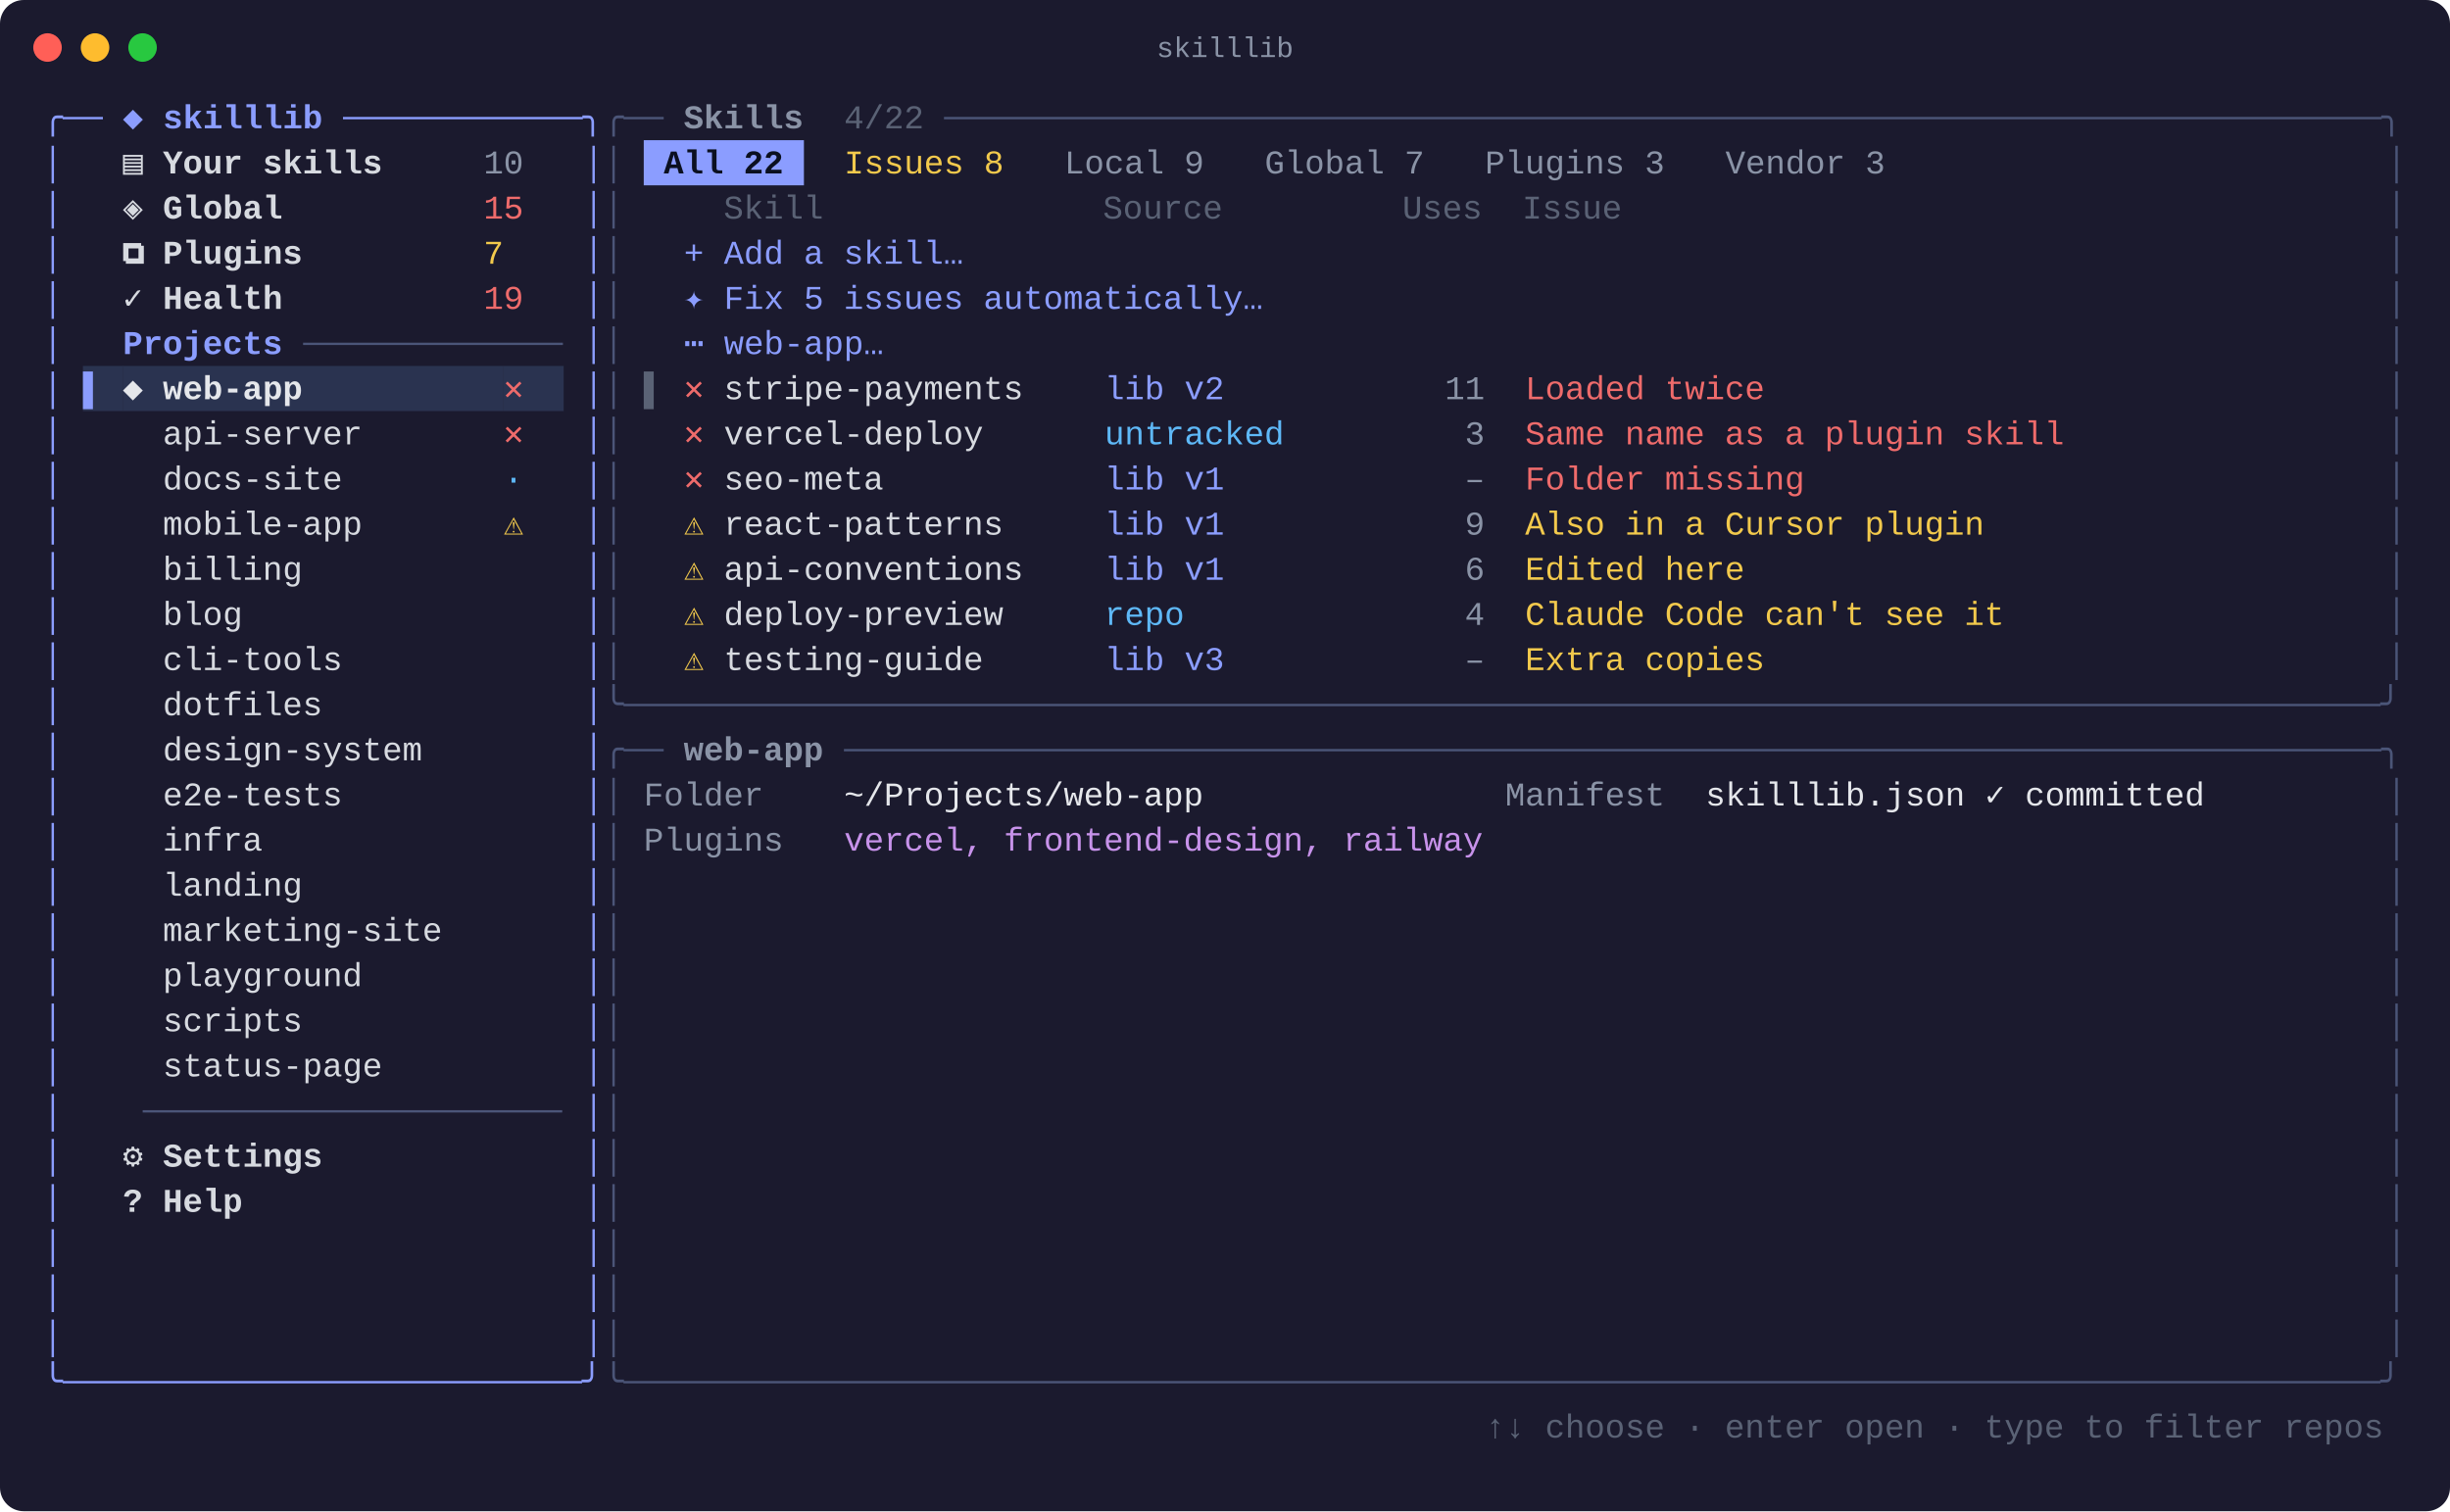
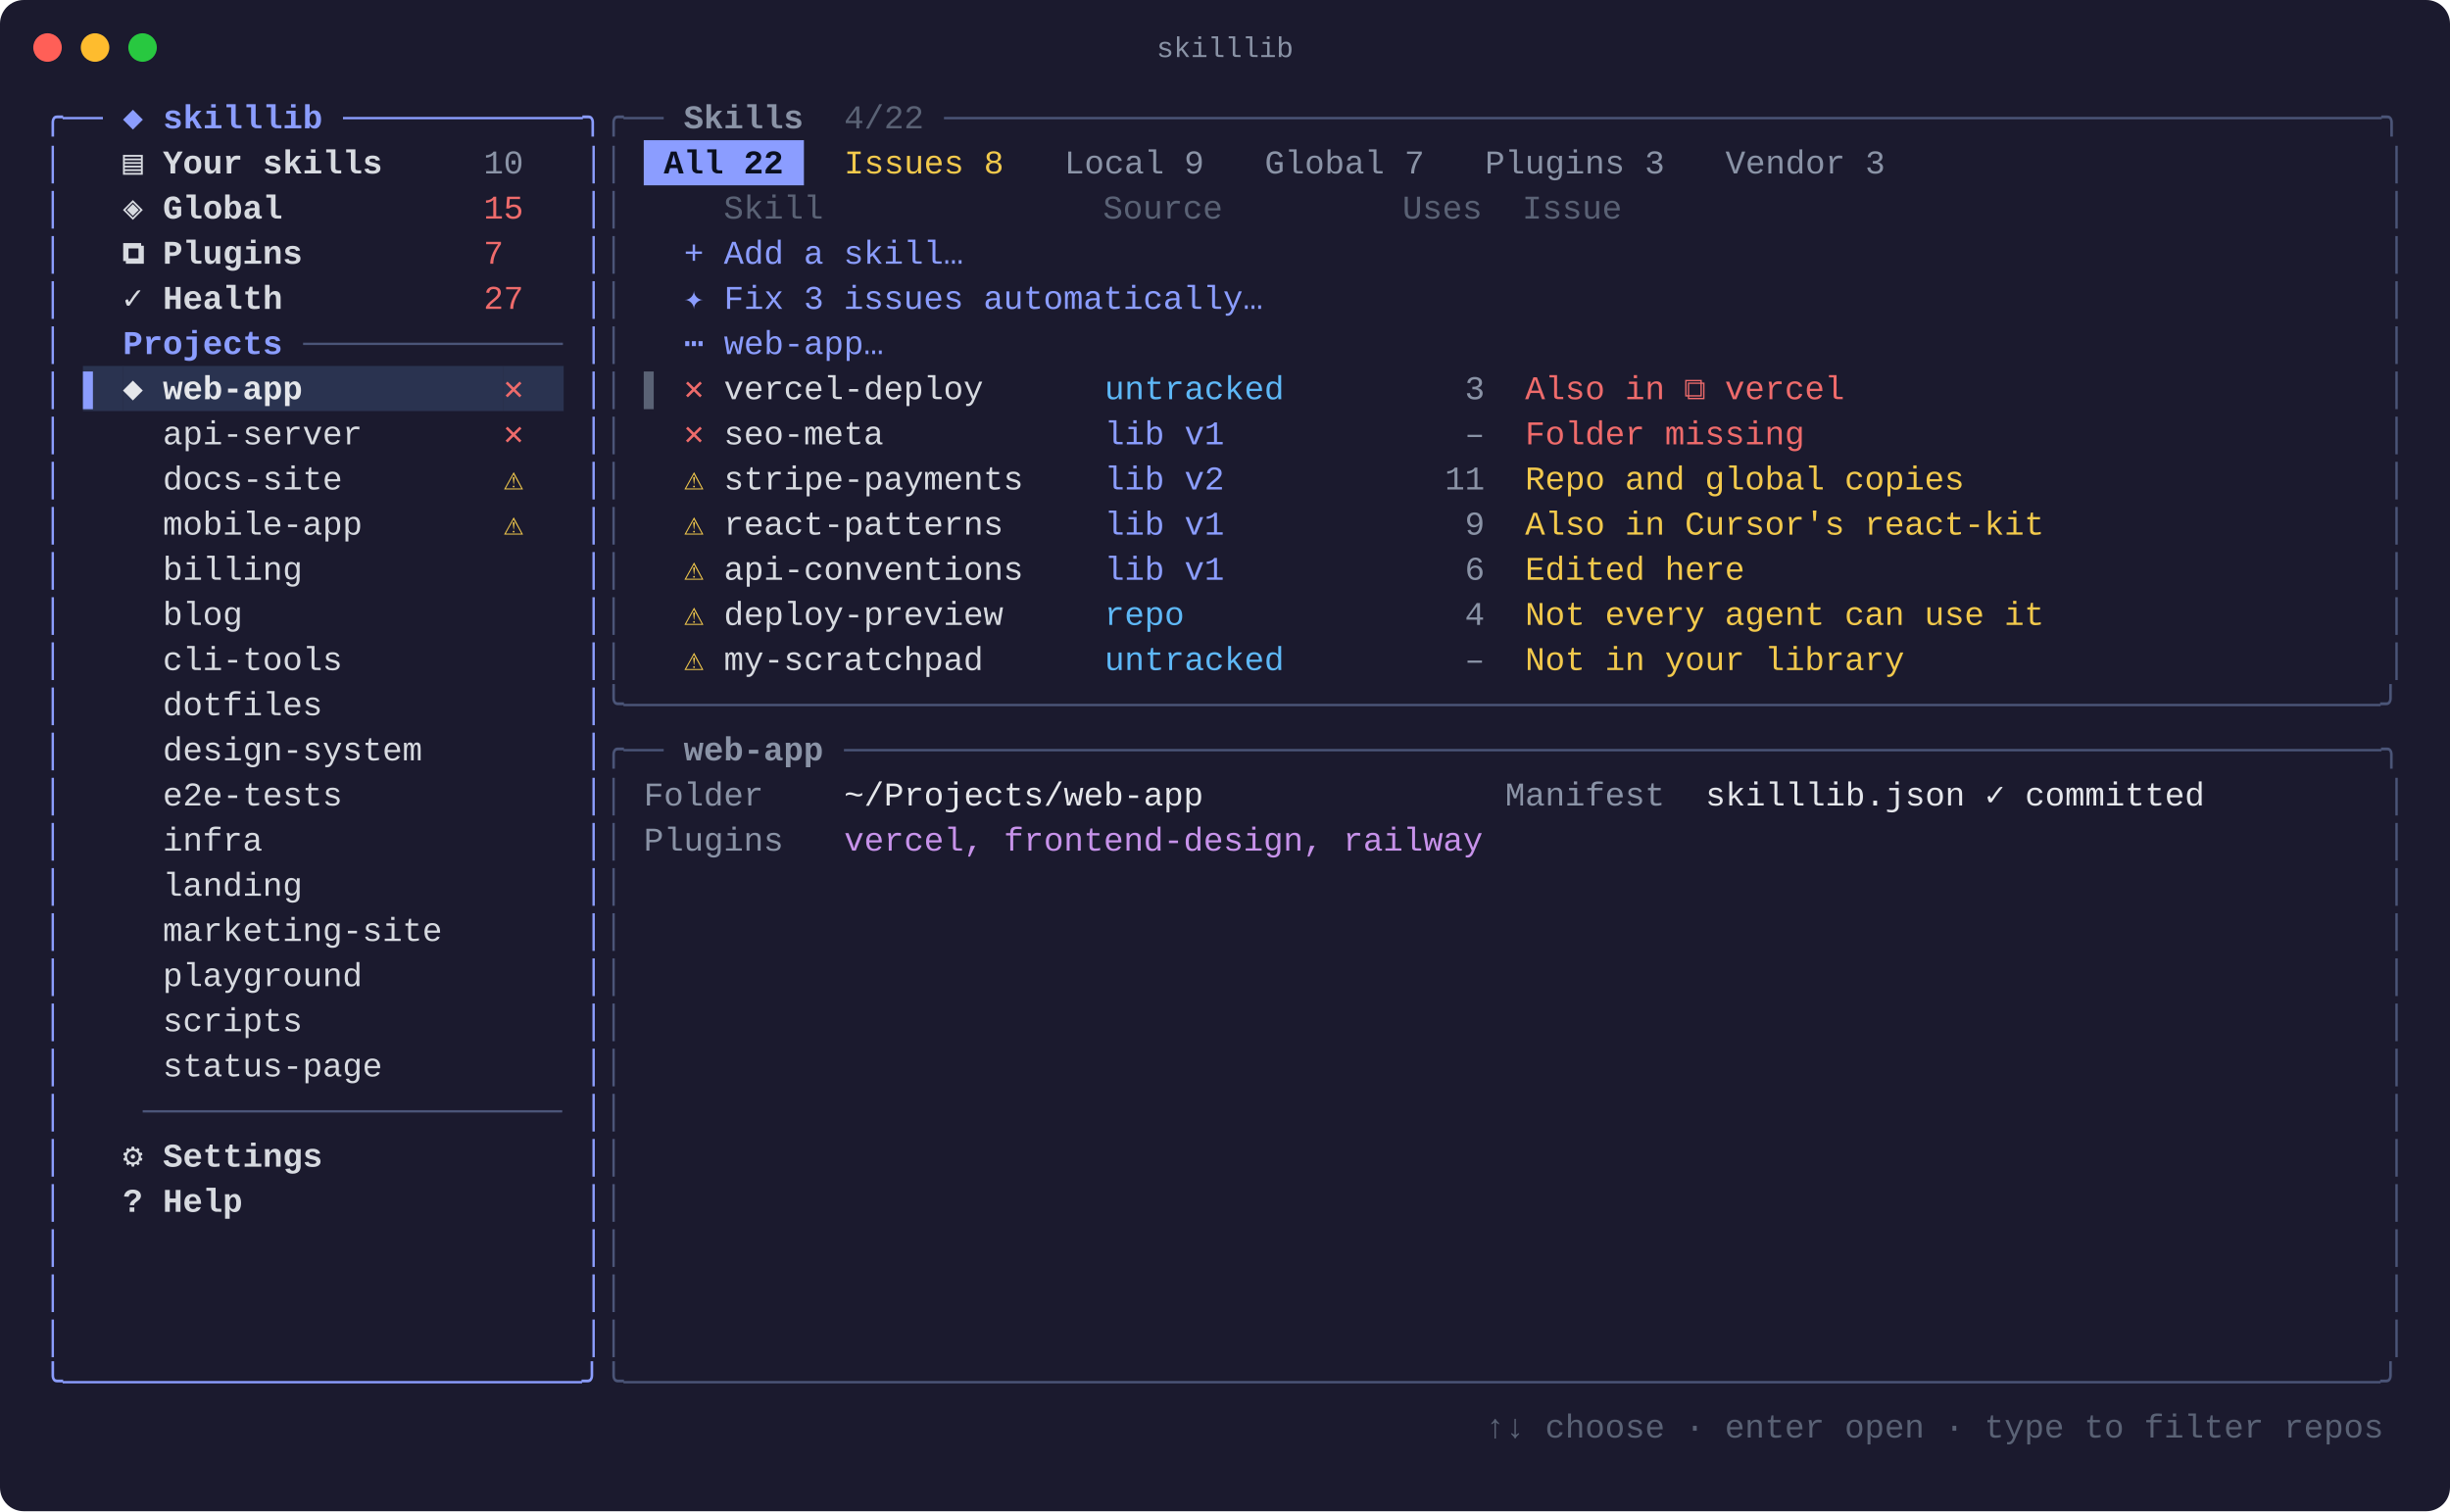
<svg xmlns="http://www.w3.org/2000/svg" width="1031" height="636" viewBox="0 0 1031 636" font-family="SFMono-Regular, Menlo, Consolas, 'Liberation Mono', monospace" font-size="14">
  <rect width="1031" height="636" rx="10" fill="#1b1a2e" />
  <circle cx="20" cy="20" r="6" fill="#ff5f57" />
  <circle cx="40" cy="20" r="6" fill="#febc2e" />
  <circle cx="60" cy="20" r="6" fill="#28c840" />
  <text x="515.5" y="24" fill="#8a93a6" font-size="12" text-anchor="middle">skilllib</text>
  <text x="18.0" y="54.0" fill="#8b9dff" xml:space="preserve" textLength="25.3" lengthAdjust="spacingAndGlyphs">╭──</text>
  <text x="43.3" y="54.0" fill="#8b9dff" font-weight="bold" xml:space="preserve" textLength="101.2" lengthAdjust="spacingAndGlyphs"> ◆ skilllib </text>
  <text x="144.4" y="54.0" fill="#8b9dff" xml:space="preserve" textLength="109.6" lengthAdjust="spacingAndGlyphs">────────────╮</text>
  <text x="254.0" y="54.0" fill="#4b5578" xml:space="preserve" textLength="25.3" lengthAdjust="spacingAndGlyphs">╭──</text>
  <text x="279.3" y="54.0" fill="#8a93a6" font-weight="bold" xml:space="preserve" textLength="67.4" lengthAdjust="spacingAndGlyphs"> Skills </text>
  <text x="346.8" y="54.0" fill="#5a6275" xml:space="preserve" textLength="50.6" lengthAdjust="spacingAndGlyphs"> 4/22 </text>
  <text x="397.3" y="54.0" fill="#4b5578" xml:space="preserve" textLength="615.4" lengthAdjust="spacingAndGlyphs">────────────────────────────────────────────────────────────────────────╮</text>
  <text x="18.0" y="73.0" fill="#8b9dff" xml:space="preserve" textLength="8.4" lengthAdjust="spacingAndGlyphs">│</text>
  <text x="51.7" y="73.0" fill="#d7dae0" font-weight="bold" xml:space="preserve" textLength="151.7" lengthAdjust="spacingAndGlyphs">▤ Your skills     </text>
  <text x="203.5" y="73.0" fill="#8a93a6" xml:space="preserve" textLength="33.7" lengthAdjust="spacingAndGlyphs">10  </text>
  <text x="245.6" y="73.0" fill="#8b9dff" xml:space="preserve" textLength="8.4" lengthAdjust="spacingAndGlyphs">│</text>
  <text x="254.0" y="73.0" fill="#4b5578" xml:space="preserve" textLength="8.4" lengthAdjust="spacingAndGlyphs">│</text>
  <rect x="270.9" y="59.0" width="67.4" height="19" fill="#8b9dff" />
  <text x="270.9" y="73.0" fill="#0b1020" font-weight="bold" xml:space="preserve" textLength="67.4" lengthAdjust="spacingAndGlyphs"> All 22 </text>
  <text x="346.8" y="73.0" fill="#f2c94c" xml:space="preserve" textLength="84.3" lengthAdjust="spacingAndGlyphs"> Issues 8 </text>
  <text x="439.5" y="73.0" fill="#8a93a6" xml:space="preserve" textLength="75.9" lengthAdjust="spacingAndGlyphs"> Local 9 </text>
  <text x="523.8" y="73.0" fill="#8a93a6" xml:space="preserve" textLength="84.3" lengthAdjust="spacingAndGlyphs"> Global 7 </text>
  <text x="616.5" y="73.0" fill="#8a93a6" xml:space="preserve" textLength="92.7" lengthAdjust="spacingAndGlyphs"> Plugins 3 </text>
  <text x="717.7" y="73.0" fill="#8a93a6" xml:space="preserve" textLength="84.3" lengthAdjust="spacingAndGlyphs"> Vendor 3 </text>
  <text x="1004.3" y="73.0" fill="#4b5578" xml:space="preserve" textLength="8.4" lengthAdjust="spacingAndGlyphs">│</text>
  <text x="18.0" y="92.0" fill="#8b9dff" xml:space="preserve" textLength="8.4" lengthAdjust="spacingAndGlyphs">│</text>
  <text x="51.7" y="92.0" fill="#d7dae0" font-weight="bold" xml:space="preserve" textLength="151.7" lengthAdjust="spacingAndGlyphs">◈ Global          </text>
  <text x="203.5" y="92.0" fill="#ef6b6b" xml:space="preserve" textLength="33.7" lengthAdjust="spacingAndGlyphs">15  </text>
  <text x="245.6" y="92.0" fill="#8b9dff" xml:space="preserve" textLength="8.4" lengthAdjust="spacingAndGlyphs">│</text>
  <text x="254.0" y="92.0" fill="#4b5578" xml:space="preserve" textLength="8.4" lengthAdjust="spacingAndGlyphs">│</text>
  <text x="270.9" y="92.0" fill="#5a6275" xml:space="preserve" textLength="725.0" lengthAdjust="spacingAndGlyphs">    Skill              Source         Uses  Issue                                     </text>
  <text x="1004.3" y="92.0" fill="#4b5578" xml:space="preserve" textLength="8.4" lengthAdjust="spacingAndGlyphs">│</text>
  <text x="18.0" y="111.0" fill="#8b9dff" xml:space="preserve" textLength="8.4" lengthAdjust="spacingAndGlyphs">│</text>
  <text x="51.7" y="111.0" fill="#d7dae0" font-weight="bold" xml:space="preserve" textLength="151.7" lengthAdjust="spacingAndGlyphs">⧉ Plugins         </text>
-   <text x="203.5" y="111.0" fill="#f2c94c" xml:space="preserve" textLength="33.7" lengthAdjust="spacingAndGlyphs">7   </text>
+   <text x="203.5" y="111.0" fill="#ef6b6b" xml:space="preserve" textLength="33.7" lengthAdjust="spacingAndGlyphs">7   </text>
  <text x="245.6" y="111.0" fill="#8b9dff" xml:space="preserve" textLength="8.4" lengthAdjust="spacingAndGlyphs">│</text>
  <text x="254.0" y="111.0" fill="#4b5578" xml:space="preserve" textLength="8.4" lengthAdjust="spacingAndGlyphs">│</text>
  <text x="287.8" y="111.0" fill="#8b9dff" xml:space="preserve" textLength="708.1" lengthAdjust="spacingAndGlyphs">+ Add a skill…                                                                      </text>
  <text x="1004.3" y="111.0" fill="#4b5578" xml:space="preserve" textLength="8.4" lengthAdjust="spacingAndGlyphs">│</text>
  <text x="18.0" y="130.0" fill="#8b9dff" xml:space="preserve" textLength="8.4" lengthAdjust="spacingAndGlyphs">│</text>
  <text x="51.7" y="130.0" fill="#d7dae0" font-weight="bold" xml:space="preserve" textLength="151.7" lengthAdjust="spacingAndGlyphs">✓ Health          </text>
-   <text x="203.5" y="130.0" fill="#ef6b6b" xml:space="preserve" textLength="33.7" lengthAdjust="spacingAndGlyphs">19  </text>
+   <text x="203.5" y="130.0" fill="#ef6b6b" xml:space="preserve" textLength="33.7" lengthAdjust="spacingAndGlyphs">27  </text>
  <text x="245.6" y="130.0" fill="#8b9dff" xml:space="preserve" textLength="8.4" lengthAdjust="spacingAndGlyphs">│</text>
  <text x="254.0" y="130.0" fill="#4b5578" xml:space="preserve" textLength="8.4" lengthAdjust="spacingAndGlyphs">│</text>
-   <text x="287.8" y="130.0" fill="#8b9dff" xml:space="preserve" textLength="708.1" lengthAdjust="spacingAndGlyphs">✦ Fix 5 issues automatically…                                                       </text>
+   <text x="287.8" y="130.0" fill="#8b9dff" xml:space="preserve" textLength="708.1" lengthAdjust="spacingAndGlyphs">✦ Fix 3 issues automatically…                                                       </text>
  <text x="1004.3" y="130.0" fill="#4b5578" xml:space="preserve" textLength="8.4" lengthAdjust="spacingAndGlyphs">│</text>
  <text x="18.0" y="149.0" fill="#8b9dff" xml:space="preserve" textLength="8.4" lengthAdjust="spacingAndGlyphs">│</text>
  <text x="34.9" y="149.0" fill="#8b9dff" font-weight="bold" xml:space="preserve" textLength="92.7" lengthAdjust="spacingAndGlyphs">  Projects </text>
  <text x="127.6" y="149.0" fill="#4b5578" xml:space="preserve" textLength="109.6" lengthAdjust="spacingAndGlyphs">─────────────</text>
  <text x="245.6" y="149.0" fill="#8b9dff" xml:space="preserve" textLength="8.4" lengthAdjust="spacingAndGlyphs">│</text>
  <text x="254.0" y="149.0" fill="#4b5578" xml:space="preserve" textLength="8.4" lengthAdjust="spacingAndGlyphs">│</text>
  <text x="287.8" y="149.0" fill="#8b9dff" xml:space="preserve" textLength="708.1" lengthAdjust="spacingAndGlyphs">⋯ web-app…                                                                          </text>
  <text x="1004.3" y="149.0" fill="#4b5578" xml:space="preserve" textLength="8.4" lengthAdjust="spacingAndGlyphs">│</text>
  <text x="18.0" y="168.0" fill="#8b9dff" xml:space="preserve" textLength="8.4" lengthAdjust="spacingAndGlyphs">│</text>
  <rect x="34.9" y="154.0" width="16.9" height="19" fill="#2a3350" />
  <text x="34.9" y="168.0" fill="#8b9dff" xml:space="preserve" textLength="16.9" lengthAdjust="spacingAndGlyphs">▌ </text>
  <rect x="51.7" y="154.0" width="160.2" height="19" fill="#2a3350" />
  <text x="51.7" y="168.0" fill="#e5e7eb" font-weight="bold" xml:space="preserve" textLength="160.2" lengthAdjust="spacingAndGlyphs">◆ web-app          </text>
  <rect x="211.9" y="154.0" width="25.3" height="19" fill="#2a3350" />
  <text x="211.9" y="168.0" fill="#ef6b6b" xml:space="preserve" textLength="25.3" lengthAdjust="spacingAndGlyphs">✕  </text>
  <text x="245.6" y="168.0" fill="#8b9dff" xml:space="preserve" textLength="8.4" lengthAdjust="spacingAndGlyphs">│</text>
  <text x="254.0" y="168.0" fill="#4b5578" xml:space="preserve" textLength="8.4" lengthAdjust="spacingAndGlyphs">│</text>
  <text x="270.9" y="168.0" fill="#5a6275" xml:space="preserve" textLength="16.9" lengthAdjust="spacingAndGlyphs">▌ </text>
  <text x="287.8" y="168.0" fill="#ef6b6b" xml:space="preserve" textLength="16.9" lengthAdjust="spacingAndGlyphs">✕ </text>
-   <text x="304.6" y="168.0" fill="#d7dae0" xml:space="preserve" textLength="160.2" lengthAdjust="spacingAndGlyphs">stripe-payments    </text>
-   <text x="464.8" y="168.0" fill="#8b9dff" xml:space="preserve" textLength="118.0" lengthAdjust="spacingAndGlyphs">lib v2        </text>
-   <text x="582.8" y="168.0" fill="#8a93a6" xml:space="preserve" textLength="50.6" lengthAdjust="spacingAndGlyphs">   11 </text>
-   <text x="633.4" y="168.0" fill="#ef6b6b" xml:space="preserve" textLength="362.5" lengthAdjust="spacingAndGlyphs"> Loaded twice                              </text>
+   <text x="304.6" y="168.0" fill="#d7dae0" xml:space="preserve" textLength="160.2" lengthAdjust="spacingAndGlyphs">vercel-deploy      </text>
+   <text x="464.8" y="168.0" fill="#5eb8f7" xml:space="preserve" textLength="118.0" lengthAdjust="spacingAndGlyphs">untracked     </text>
+   <text x="582.8" y="168.0" fill="#8a93a6" xml:space="preserve" textLength="50.6" lengthAdjust="spacingAndGlyphs">    3 </text>
+   <text x="633.4" y="168.0" fill="#ef6b6b" xml:space="preserve" textLength="362.5" lengthAdjust="spacingAndGlyphs"> Also in ⧉ vercel                          </text>
  <text x="1004.3" y="168.0" fill="#4b5578" xml:space="preserve" textLength="8.4" lengthAdjust="spacingAndGlyphs">│</text>
  <text x="18.0" y="187.0" fill="#8b9dff" xml:space="preserve" textLength="8.4" lengthAdjust="spacingAndGlyphs">│</text>
  <text x="51.7" y="187.0" fill="#d7dae0" xml:space="preserve" textLength="160.2" lengthAdjust="spacingAndGlyphs">  api-server       </text>
  <text x="211.9" y="187.0" fill="#ef6b6b" xml:space="preserve" textLength="25.3" lengthAdjust="spacingAndGlyphs">✕  </text>
  <text x="245.6" y="187.0" fill="#8b9dff" xml:space="preserve" textLength="8.4" lengthAdjust="spacingAndGlyphs">│</text>
  <text x="254.0" y="187.0" fill="#4b5578" xml:space="preserve" textLength="8.4" lengthAdjust="spacingAndGlyphs">│</text>
  <text x="287.8" y="187.0" fill="#ef6b6b" xml:space="preserve" textLength="16.9" lengthAdjust="spacingAndGlyphs">✕ </text>
-   <text x="304.6" y="187.0" fill="#d7dae0" xml:space="preserve" textLength="160.2" lengthAdjust="spacingAndGlyphs">vercel-deploy      </text>
-   <text x="464.8" y="187.0" fill="#5eb8f7" xml:space="preserve" textLength="118.0" lengthAdjust="spacingAndGlyphs">untracked     </text>
-   <text x="582.8" y="187.0" fill="#8a93a6" xml:space="preserve" textLength="50.6" lengthAdjust="spacingAndGlyphs">    3 </text>
-   <text x="633.4" y="187.0" fill="#ef6b6b" xml:space="preserve" textLength="362.5" lengthAdjust="spacingAndGlyphs"> Same name as a plugin skill               </text>
+   <text x="304.6" y="187.0" fill="#d7dae0" xml:space="preserve" textLength="160.2" lengthAdjust="spacingAndGlyphs">seo-meta           </text>
+   <text x="464.8" y="187.0" fill="#8b9dff" xml:space="preserve" textLength="118.0" lengthAdjust="spacingAndGlyphs">lib v1        </text>
+   <text x="582.8" y="187.0" fill="#8a93a6" xml:space="preserve" textLength="50.6" lengthAdjust="spacingAndGlyphs">    – </text>
+   <text x="633.4" y="187.0" fill="#ef6b6b" xml:space="preserve" textLength="362.5" lengthAdjust="spacingAndGlyphs"> Folder missing                            </text>
  <text x="1004.3" y="187.0" fill="#4b5578" xml:space="preserve" textLength="8.4" lengthAdjust="spacingAndGlyphs">│</text>
  <text x="18.0" y="206.0" fill="#8b9dff" xml:space="preserve" textLength="8.4" lengthAdjust="spacingAndGlyphs">│</text>
  <text x="51.7" y="206.0" fill="#d7dae0" xml:space="preserve" textLength="160.2" lengthAdjust="spacingAndGlyphs">  docs-site        </text>
-   <text x="211.9" y="206.0" fill="#5eb8f7" xml:space="preserve" textLength="25.3" lengthAdjust="spacingAndGlyphs">·  </text>
+   <text x="211.9" y="206.0" fill="#f2c94c" xml:space="preserve" textLength="25.3" lengthAdjust="spacingAndGlyphs">⚠  </text>
  <text x="245.6" y="206.0" fill="#8b9dff" xml:space="preserve" textLength="8.4" lengthAdjust="spacingAndGlyphs">│</text>
  <text x="254.0" y="206.0" fill="#4b5578" xml:space="preserve" textLength="8.4" lengthAdjust="spacingAndGlyphs">│</text>
-   <text x="287.8" y="206.0" fill="#ef6b6b" xml:space="preserve" textLength="16.9" lengthAdjust="spacingAndGlyphs">✕ </text>
-   <text x="304.6" y="206.0" fill="#d7dae0" xml:space="preserve" textLength="160.2" lengthAdjust="spacingAndGlyphs">seo-meta           </text>
-   <text x="464.8" y="206.0" fill="#8b9dff" xml:space="preserve" textLength="118.0" lengthAdjust="spacingAndGlyphs">lib v1        </text>
-   <text x="582.8" y="206.0" fill="#8a93a6" xml:space="preserve" textLength="50.6" lengthAdjust="spacingAndGlyphs">    – </text>
-   <text x="633.4" y="206.0" fill="#ef6b6b" xml:space="preserve" textLength="362.5" lengthAdjust="spacingAndGlyphs"> Folder missing                            </text>
+   <text x="287.8" y="206.0" fill="#f2c94c" xml:space="preserve" textLength="16.9" lengthAdjust="spacingAndGlyphs">⚠ </text>
+   <text x="304.6" y="206.0" fill="#d7dae0" xml:space="preserve" textLength="160.2" lengthAdjust="spacingAndGlyphs">stripe-payments    </text>
+   <text x="464.8" y="206.0" fill="#8b9dff" xml:space="preserve" textLength="118.0" lengthAdjust="spacingAndGlyphs">lib v2        </text>
+   <text x="582.8" y="206.0" fill="#8a93a6" xml:space="preserve" textLength="50.6" lengthAdjust="spacingAndGlyphs">   11 </text>
+   <text x="633.4" y="206.0" fill="#f2c94c" xml:space="preserve" textLength="362.5" lengthAdjust="spacingAndGlyphs"> Repo and global copies                    </text>
  <text x="1004.3" y="206.0" fill="#4b5578" xml:space="preserve" textLength="8.4" lengthAdjust="spacingAndGlyphs">│</text>
  <text x="18.0" y="225.0" fill="#8b9dff" xml:space="preserve" textLength="8.4" lengthAdjust="spacingAndGlyphs">│</text>
  <text x="51.7" y="225.0" fill="#d7dae0" xml:space="preserve" textLength="160.2" lengthAdjust="spacingAndGlyphs">  mobile-app       </text>
  <text x="211.9" y="225.0" fill="#f2c94c" xml:space="preserve" textLength="25.3" lengthAdjust="spacingAndGlyphs">⚠  </text>
  <text x="245.6" y="225.0" fill="#8b9dff" xml:space="preserve" textLength="8.4" lengthAdjust="spacingAndGlyphs">│</text>
  <text x="254.0" y="225.0" fill="#4b5578" xml:space="preserve" textLength="8.4" lengthAdjust="spacingAndGlyphs">│</text>
  <text x="287.8" y="225.0" fill="#f2c94c" xml:space="preserve" textLength="16.9" lengthAdjust="spacingAndGlyphs">⚠ </text>
  <text x="304.6" y="225.0" fill="#d7dae0" xml:space="preserve" textLength="160.2" lengthAdjust="spacingAndGlyphs">react-patterns     </text>
  <text x="464.8" y="225.0" fill="#8b9dff" xml:space="preserve" textLength="118.0" lengthAdjust="spacingAndGlyphs">lib v1        </text>
  <text x="582.8" y="225.0" fill="#8a93a6" xml:space="preserve" textLength="50.6" lengthAdjust="spacingAndGlyphs">    9 </text>
-   <text x="633.4" y="225.0" fill="#f2c94c" xml:space="preserve" textLength="362.5" lengthAdjust="spacingAndGlyphs"> Also in a Cursor plugin                   </text>
+   <text x="633.4" y="225.0" fill="#f2c94c" xml:space="preserve" textLength="362.5" lengthAdjust="spacingAndGlyphs"> Also in Cursor's react-kit                </text>
  <text x="1004.3" y="225.0" fill="#4b5578" xml:space="preserve" textLength="8.4" lengthAdjust="spacingAndGlyphs">│</text>
  <text x="18.0" y="244.0" fill="#8b9dff" xml:space="preserve" textLength="8.4" lengthAdjust="spacingAndGlyphs">│</text>
  <text x="51.7" y="244.0" fill="#d7dae0" xml:space="preserve" textLength="193.9" lengthAdjust="spacingAndGlyphs">  billing              </text>
  <text x="245.6" y="244.0" fill="#8b9dff" xml:space="preserve" textLength="8.4" lengthAdjust="spacingAndGlyphs">│</text>
  <text x="254.0" y="244.0" fill="#4b5578" xml:space="preserve" textLength="8.4" lengthAdjust="spacingAndGlyphs">│</text>
  <text x="287.8" y="244.0" fill="#f2c94c" xml:space="preserve" textLength="16.9" lengthAdjust="spacingAndGlyphs">⚠ </text>
  <text x="304.6" y="244.0" fill="#d7dae0" xml:space="preserve" textLength="160.2" lengthAdjust="spacingAndGlyphs">api-conventions    </text>
  <text x="464.8" y="244.0" fill="#8b9dff" xml:space="preserve" textLength="118.0" lengthAdjust="spacingAndGlyphs">lib v1        </text>
  <text x="582.8" y="244.0" fill="#8a93a6" xml:space="preserve" textLength="50.6" lengthAdjust="spacingAndGlyphs">    6 </text>
  <text x="633.4" y="244.0" fill="#f2c94c" xml:space="preserve" textLength="362.5" lengthAdjust="spacingAndGlyphs"> Edited here                               </text>
  <text x="1004.3" y="244.0" fill="#4b5578" xml:space="preserve" textLength="8.4" lengthAdjust="spacingAndGlyphs">│</text>
  <text x="18.0" y="263.0" fill="#8b9dff" xml:space="preserve" textLength="8.4" lengthAdjust="spacingAndGlyphs">│</text>
  <text x="51.7" y="263.0" fill="#d7dae0" xml:space="preserve" textLength="193.9" lengthAdjust="spacingAndGlyphs">  blog                 </text>
  <text x="245.6" y="263.0" fill="#8b9dff" xml:space="preserve" textLength="8.4" lengthAdjust="spacingAndGlyphs">│</text>
  <text x="254.0" y="263.0" fill="#4b5578" xml:space="preserve" textLength="8.4" lengthAdjust="spacingAndGlyphs">│</text>
  <text x="287.8" y="263.0" fill="#f2c94c" xml:space="preserve" textLength="16.9" lengthAdjust="spacingAndGlyphs">⚠ </text>
  <text x="304.6" y="263.0" fill="#d7dae0" xml:space="preserve" textLength="160.2" lengthAdjust="spacingAndGlyphs">deploy-preview     </text>
  <text x="464.8" y="263.0" fill="#5eb8f7" xml:space="preserve" textLength="118.0" lengthAdjust="spacingAndGlyphs">repo          </text>
  <text x="582.8" y="263.0" fill="#8a93a6" xml:space="preserve" textLength="50.6" lengthAdjust="spacingAndGlyphs">    4 </text>
-   <text x="633.4" y="263.0" fill="#f2c94c" xml:space="preserve" textLength="362.5" lengthAdjust="spacingAndGlyphs"> Claude Code can't see it                  </text>
+   <text x="633.4" y="263.0" fill="#f2c94c" xml:space="preserve" textLength="362.5" lengthAdjust="spacingAndGlyphs"> Not every agent can use it                </text>
  <text x="1004.3" y="263.0" fill="#4b5578" xml:space="preserve" textLength="8.4" lengthAdjust="spacingAndGlyphs">│</text>
  <text x="18.0" y="282.0" fill="#8b9dff" xml:space="preserve" textLength="8.4" lengthAdjust="spacingAndGlyphs">│</text>
  <text x="51.7" y="282.0" fill="#d7dae0" xml:space="preserve" textLength="193.9" lengthAdjust="spacingAndGlyphs">  cli-tools            </text>
  <text x="245.6" y="282.0" fill="#8b9dff" xml:space="preserve" textLength="8.4" lengthAdjust="spacingAndGlyphs">│</text>
  <text x="254.0" y="282.0" fill="#4b5578" xml:space="preserve" textLength="8.4" lengthAdjust="spacingAndGlyphs">│</text>
  <text x="287.8" y="282.0" fill="#f2c94c" xml:space="preserve" textLength="16.9" lengthAdjust="spacingAndGlyphs">⚠ </text>
-   <text x="304.6" y="282.0" fill="#d7dae0" xml:space="preserve" textLength="160.2" lengthAdjust="spacingAndGlyphs">testing-guide      </text>
-   <text x="464.8" y="282.0" fill="#8b9dff" xml:space="preserve" textLength="118.0" lengthAdjust="spacingAndGlyphs">lib v3        </text>
+   <text x="304.6" y="282.0" fill="#d7dae0" xml:space="preserve" textLength="160.2" lengthAdjust="spacingAndGlyphs">my-scratchpad      </text>
+   <text x="464.8" y="282.0" fill="#5eb8f7" xml:space="preserve" textLength="118.0" lengthAdjust="spacingAndGlyphs">untracked     </text>
  <text x="582.8" y="282.0" fill="#8a93a6" xml:space="preserve" textLength="50.6" lengthAdjust="spacingAndGlyphs">    – </text>
-   <text x="633.4" y="282.0" fill="#f2c94c" xml:space="preserve" textLength="362.5" lengthAdjust="spacingAndGlyphs"> Extra copies                              </text>
+   <text x="633.4" y="282.0" fill="#f2c94c" xml:space="preserve" textLength="362.5" lengthAdjust="spacingAndGlyphs"> Not in your library                       </text>
  <text x="1004.3" y="282.0" fill="#4b5578" xml:space="preserve" textLength="8.4" lengthAdjust="spacingAndGlyphs">│</text>
  <text x="18.0" y="301.0" fill="#8b9dff" xml:space="preserve" textLength="8.4" lengthAdjust="spacingAndGlyphs">│</text>
  <text x="51.7" y="301.0" fill="#d7dae0" xml:space="preserve" textLength="193.9" lengthAdjust="spacingAndGlyphs">  dotfiles             </text>
  <text x="245.6" y="301.0" fill="#8b9dff" xml:space="preserve" textLength="8.4" lengthAdjust="spacingAndGlyphs">│</text>
  <text x="254.0" y="301.0" fill="#4b5578" xml:space="preserve" textLength="758.7" lengthAdjust="spacingAndGlyphs">╰────────────────────────────────────────────────────────────────────────────────────────╯</text>
  <text x="18.0" y="320.0" fill="#8b9dff" xml:space="preserve" textLength="8.4" lengthAdjust="spacingAndGlyphs">│</text>
  <text x="51.7" y="320.0" fill="#d7dae0" xml:space="preserve" textLength="193.9" lengthAdjust="spacingAndGlyphs">  design-system        </text>
  <text x="245.6" y="320.0" fill="#8b9dff" xml:space="preserve" textLength="8.4" lengthAdjust="spacingAndGlyphs">│</text>
  <text x="254.0" y="320.0" fill="#4b5578" xml:space="preserve" textLength="25.3" lengthAdjust="spacingAndGlyphs">╭──</text>
  <text x="279.3" y="320.0" fill="#8a93a6" font-weight="bold" xml:space="preserve" textLength="75.9" lengthAdjust="spacingAndGlyphs"> web-app </text>
  <text x="355.2" y="320.0" fill="#4b5578" xml:space="preserve" textLength="657.5" lengthAdjust="spacingAndGlyphs">─────────────────────────────────────────────────────────────────────────────╮</text>
  <text x="18.0" y="339.0" fill="#8b9dff" xml:space="preserve" textLength="8.4" lengthAdjust="spacingAndGlyphs">│</text>
  <text x="51.7" y="339.0" fill="#d7dae0" xml:space="preserve" textLength="193.9" lengthAdjust="spacingAndGlyphs">  e2e-tests            </text>
  <text x="245.6" y="339.0" fill="#8b9dff" xml:space="preserve" textLength="8.4" lengthAdjust="spacingAndGlyphs">│</text>
  <text x="254.0" y="339.0" fill="#4b5578" xml:space="preserve" textLength="8.4" lengthAdjust="spacingAndGlyphs">│</text>
  <text x="270.9" y="339.0" fill="#8a93a6" xml:space="preserve" textLength="84.3" lengthAdjust="spacingAndGlyphs">Folder    </text>
  <text x="355.2" y="339.0" fill="#e5e7eb" xml:space="preserve" textLength="151.7" lengthAdjust="spacingAndGlyphs">~/Projects/web-app</text>
  <text x="633.4" y="339.0" fill="#8a93a6" xml:space="preserve" textLength="84.3" lengthAdjust="spacingAndGlyphs">Manifest  </text>
  <text x="717.7" y="339.0" fill="#e5e7eb" xml:space="preserve" textLength="210.8" lengthAdjust="spacingAndGlyphs">skilllib.json ✓ committed</text>
  <text x="1004.3" y="339.0" fill="#4b5578" xml:space="preserve" textLength="8.4" lengthAdjust="spacingAndGlyphs">│</text>
  <text x="18.0" y="358.0" fill="#8b9dff" xml:space="preserve" textLength="8.4" lengthAdjust="spacingAndGlyphs">│</text>
  <text x="51.7" y="358.0" fill="#d7dae0" xml:space="preserve" textLength="193.9" lengthAdjust="spacingAndGlyphs">  infra                </text>
  <text x="245.6" y="358.0" fill="#8b9dff" xml:space="preserve" textLength="8.4" lengthAdjust="spacingAndGlyphs">│</text>
  <text x="254.0" y="358.0" fill="#4b5578" xml:space="preserve" textLength="8.4" lengthAdjust="spacingAndGlyphs">│</text>
  <text x="270.9" y="358.0" fill="#8a93a6" xml:space="preserve" textLength="84.3" lengthAdjust="spacingAndGlyphs">Plugins   </text>
  <text x="355.2" y="358.0" fill="#c792ea" xml:space="preserve" textLength="269.8" lengthAdjust="spacingAndGlyphs">vercel, frontend-design, railway</text>
  <text x="1004.3" y="358.0" fill="#4b5578" xml:space="preserve" textLength="8.4" lengthAdjust="spacingAndGlyphs">│</text>
  <text x="18.0" y="377.0" fill="#8b9dff" xml:space="preserve" textLength="8.4" lengthAdjust="spacingAndGlyphs">│</text>
  <text x="51.7" y="377.0" fill="#d7dae0" xml:space="preserve" textLength="193.9" lengthAdjust="spacingAndGlyphs">  landing              </text>
  <text x="245.6" y="377.0" fill="#8b9dff" xml:space="preserve" textLength="8.4" lengthAdjust="spacingAndGlyphs">│</text>
  <text x="254.0" y="377.0" fill="#4b5578" xml:space="preserve" textLength="8.4" lengthAdjust="spacingAndGlyphs">│</text>
  <text x="1004.3" y="377.0" fill="#4b5578" xml:space="preserve" textLength="8.4" lengthAdjust="spacingAndGlyphs">│</text>
  <text x="18.0" y="396.0" fill="#8b9dff" xml:space="preserve" textLength="8.4" lengthAdjust="spacingAndGlyphs">│</text>
  <text x="51.7" y="396.0" fill="#d7dae0" xml:space="preserve" textLength="193.9" lengthAdjust="spacingAndGlyphs">  marketing-site       </text>
  <text x="245.6" y="396.0" fill="#8b9dff" xml:space="preserve" textLength="8.4" lengthAdjust="spacingAndGlyphs">│</text>
  <text x="254.0" y="396.0" fill="#4b5578" xml:space="preserve" textLength="8.4" lengthAdjust="spacingAndGlyphs">│</text>
  <text x="1004.3" y="396.0" fill="#4b5578" xml:space="preserve" textLength="8.4" lengthAdjust="spacingAndGlyphs">│</text>
  <text x="18.0" y="415.0" fill="#8b9dff" xml:space="preserve" textLength="8.4" lengthAdjust="spacingAndGlyphs">│</text>
  <text x="51.7" y="415.0" fill="#d7dae0" xml:space="preserve" textLength="193.9" lengthAdjust="spacingAndGlyphs">  playground           </text>
  <text x="245.6" y="415.0" fill="#8b9dff" xml:space="preserve" textLength="8.4" lengthAdjust="spacingAndGlyphs">│</text>
  <text x="254.0" y="415.0" fill="#4b5578" xml:space="preserve" textLength="8.4" lengthAdjust="spacingAndGlyphs">│</text>
  <text x="1004.3" y="415.0" fill="#4b5578" xml:space="preserve" textLength="8.4" lengthAdjust="spacingAndGlyphs">│</text>
  <text x="18.0" y="434.0" fill="#8b9dff" xml:space="preserve" textLength="8.4" lengthAdjust="spacingAndGlyphs">│</text>
  <text x="51.7" y="434.0" fill="#d7dae0" xml:space="preserve" textLength="193.9" lengthAdjust="spacingAndGlyphs">  scripts              </text>
  <text x="245.6" y="434.0" fill="#8b9dff" xml:space="preserve" textLength="8.4" lengthAdjust="spacingAndGlyphs">│</text>
  <text x="254.0" y="434.0" fill="#4b5578" xml:space="preserve" textLength="8.4" lengthAdjust="spacingAndGlyphs">│</text>
  <text x="1004.3" y="434.0" fill="#4b5578" xml:space="preserve" textLength="8.4" lengthAdjust="spacingAndGlyphs">│</text>
  <text x="18.0" y="453.0" fill="#8b9dff" xml:space="preserve" textLength="8.4" lengthAdjust="spacingAndGlyphs">│</text>
  <text x="51.7" y="453.0" fill="#d7dae0" xml:space="preserve" textLength="193.9" lengthAdjust="spacingAndGlyphs">  status-page          </text>
  <text x="245.6" y="453.0" fill="#8b9dff" xml:space="preserve" textLength="8.4" lengthAdjust="spacingAndGlyphs">│</text>
  <text x="254.0" y="453.0" fill="#4b5578" xml:space="preserve" textLength="8.4" lengthAdjust="spacingAndGlyphs">│</text>
  <text x="1004.3" y="453.0" fill="#4b5578" xml:space="preserve" textLength="8.4" lengthAdjust="spacingAndGlyphs">│</text>
  <text x="18.0" y="472.0" fill="#8b9dff" xml:space="preserve" textLength="8.4" lengthAdjust="spacingAndGlyphs">│</text>
  <text x="60.1" y="472.0" fill="#4b5578" xml:space="preserve" textLength="177.0" lengthAdjust="spacingAndGlyphs">─────────────────────</text>
  <text x="245.6" y="472.0" fill="#8b9dff" xml:space="preserve" textLength="8.4" lengthAdjust="spacingAndGlyphs">│</text>
  <text x="254.0" y="472.0" fill="#4b5578" xml:space="preserve" textLength="8.4" lengthAdjust="spacingAndGlyphs">│</text>
  <text x="1004.3" y="472.0" fill="#4b5578" xml:space="preserve" textLength="8.4" lengthAdjust="spacingAndGlyphs">│</text>
  <text x="18.0" y="491.0" fill="#8b9dff" xml:space="preserve" textLength="8.4" lengthAdjust="spacingAndGlyphs">│</text>
  <text x="51.7" y="491.0" fill="#d7dae0" font-weight="bold" xml:space="preserve" textLength="185.5" lengthAdjust="spacingAndGlyphs">⚙ Settings            </text>
  <text x="245.6" y="491.0" fill="#8b9dff" xml:space="preserve" textLength="8.4" lengthAdjust="spacingAndGlyphs">│</text>
  <text x="254.0" y="491.0" fill="#4b5578" xml:space="preserve" textLength="8.4" lengthAdjust="spacingAndGlyphs">│</text>
  <text x="1004.3" y="491.0" fill="#4b5578" xml:space="preserve" textLength="8.4" lengthAdjust="spacingAndGlyphs">│</text>
  <text x="18.0" y="510.0" fill="#8b9dff" xml:space="preserve" textLength="8.4" lengthAdjust="spacingAndGlyphs">│</text>
  <text x="51.7" y="510.0" fill="#d7dae0" font-weight="bold" xml:space="preserve" textLength="185.5" lengthAdjust="spacingAndGlyphs">? Help                </text>
  <text x="245.6" y="510.0" fill="#8b9dff" xml:space="preserve" textLength="8.4" lengthAdjust="spacingAndGlyphs">│</text>
  <text x="254.0" y="510.0" fill="#4b5578" xml:space="preserve" textLength="8.4" lengthAdjust="spacingAndGlyphs">│</text>
  <text x="1004.3" y="510.0" fill="#4b5578" xml:space="preserve" textLength="8.4" lengthAdjust="spacingAndGlyphs">│</text>
  <text x="18.0" y="529.0" fill="#8b9dff" xml:space="preserve" textLength="8.4" lengthAdjust="spacingAndGlyphs">│</text>
  <text x="245.6" y="529.0" fill="#8b9dff" xml:space="preserve" textLength="8.4" lengthAdjust="spacingAndGlyphs">│</text>
  <text x="254.0" y="529.0" fill="#4b5578" xml:space="preserve" textLength="8.4" lengthAdjust="spacingAndGlyphs">│</text>
  <text x="1004.3" y="529.0" fill="#4b5578" xml:space="preserve" textLength="8.4" lengthAdjust="spacingAndGlyphs">│</text>
  <text x="18.0" y="548.0" fill="#8b9dff" xml:space="preserve" textLength="8.4" lengthAdjust="spacingAndGlyphs">│</text>
  <text x="245.6" y="548.0" fill="#8b9dff" xml:space="preserve" textLength="8.4" lengthAdjust="spacingAndGlyphs">│</text>
  <text x="254.0" y="548.0" fill="#4b5578" xml:space="preserve" textLength="8.4" lengthAdjust="spacingAndGlyphs">│</text>
  <text x="1004.3" y="548.0" fill="#4b5578" xml:space="preserve" textLength="8.4" lengthAdjust="spacingAndGlyphs">│</text>
  <text x="18.0" y="567.0" fill="#8b9dff" xml:space="preserve" textLength="8.4" lengthAdjust="spacingAndGlyphs">│</text>
  <text x="245.6" y="567.0" fill="#8b9dff" xml:space="preserve" textLength="8.4" lengthAdjust="spacingAndGlyphs">│</text>
  <text x="254.0" y="567.0" fill="#4b5578" xml:space="preserve" textLength="8.4" lengthAdjust="spacingAndGlyphs">│</text>
  <text x="1004.3" y="567.0" fill="#4b5578" xml:space="preserve" textLength="8.4" lengthAdjust="spacingAndGlyphs">│</text>
  <text x="18.0" y="586.0" fill="#8b9dff" xml:space="preserve" textLength="236.0" lengthAdjust="spacingAndGlyphs">╰──────────────────────────╯</text>
  <text x="254.0" y="586.0" fill="#4b5578" xml:space="preserve" textLength="758.7" lengthAdjust="spacingAndGlyphs">╰────────────────────────────────────────────────────────────────────────────────────────╯</text>
  <text x="625.0" y="605.0" fill="#5a6275" xml:space="preserve" textLength="387.8" lengthAdjust="spacingAndGlyphs">↑↓ choose · enter open · type to filter repos </text>
</svg>
